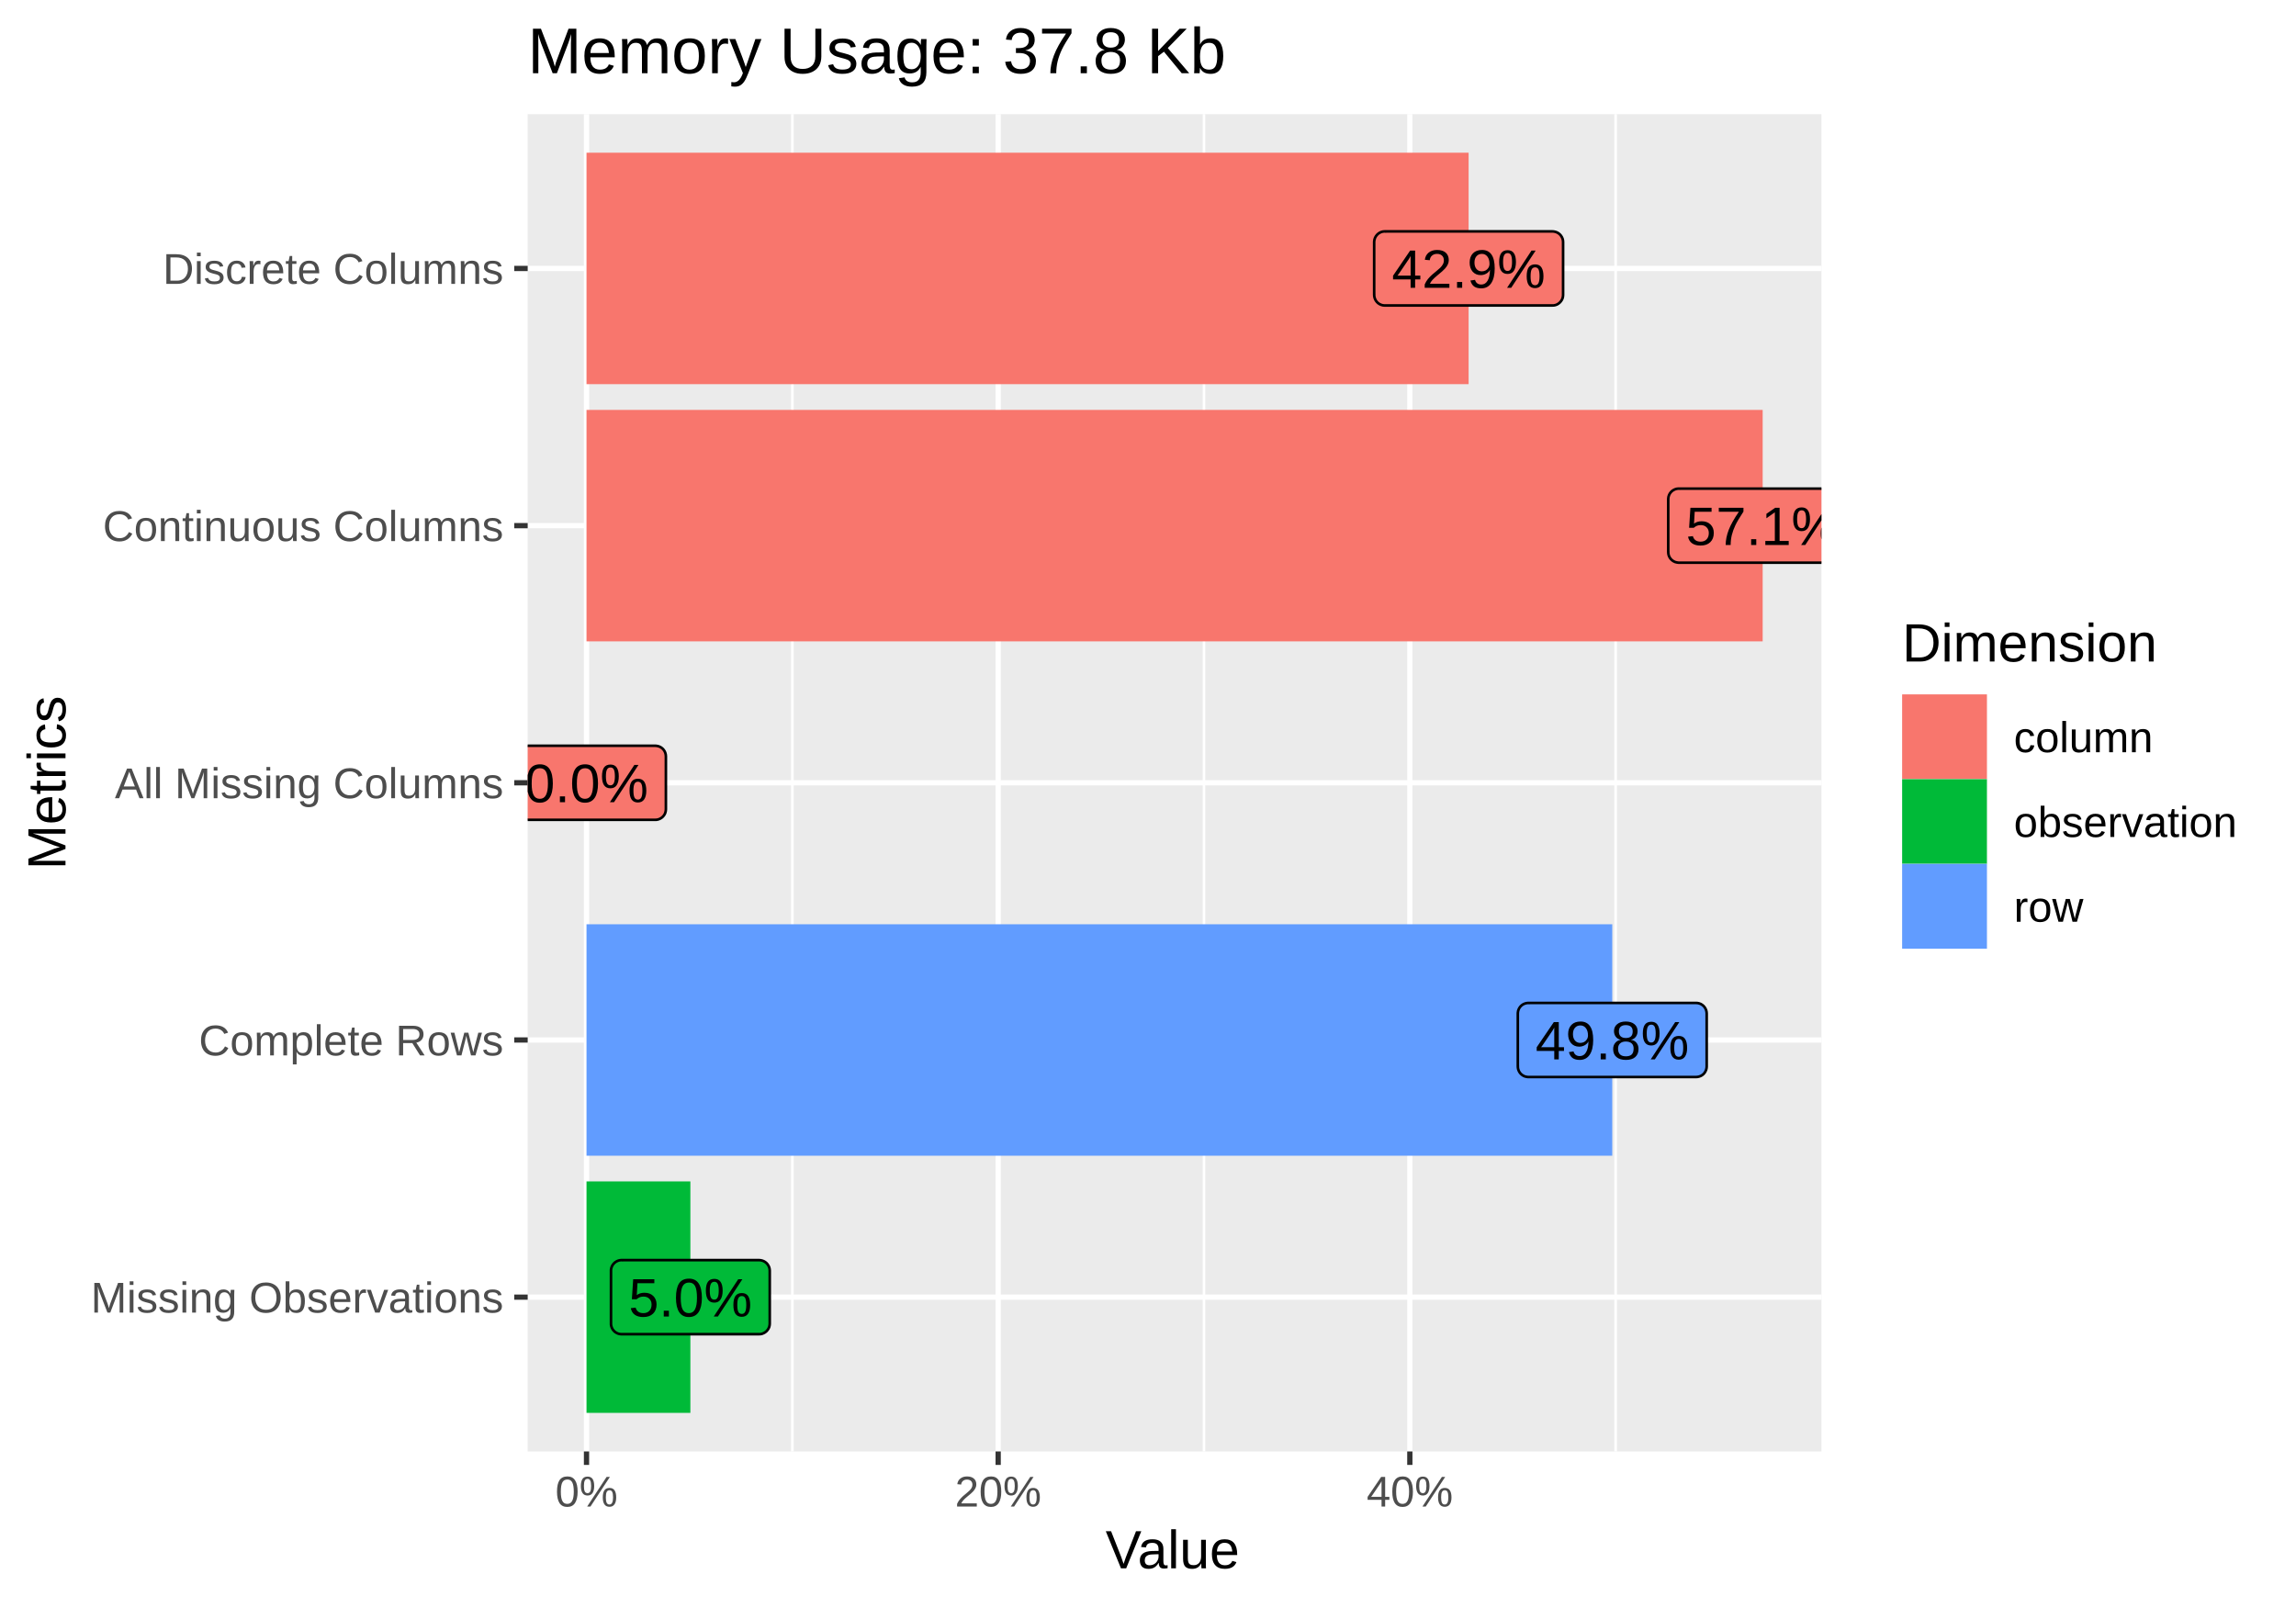
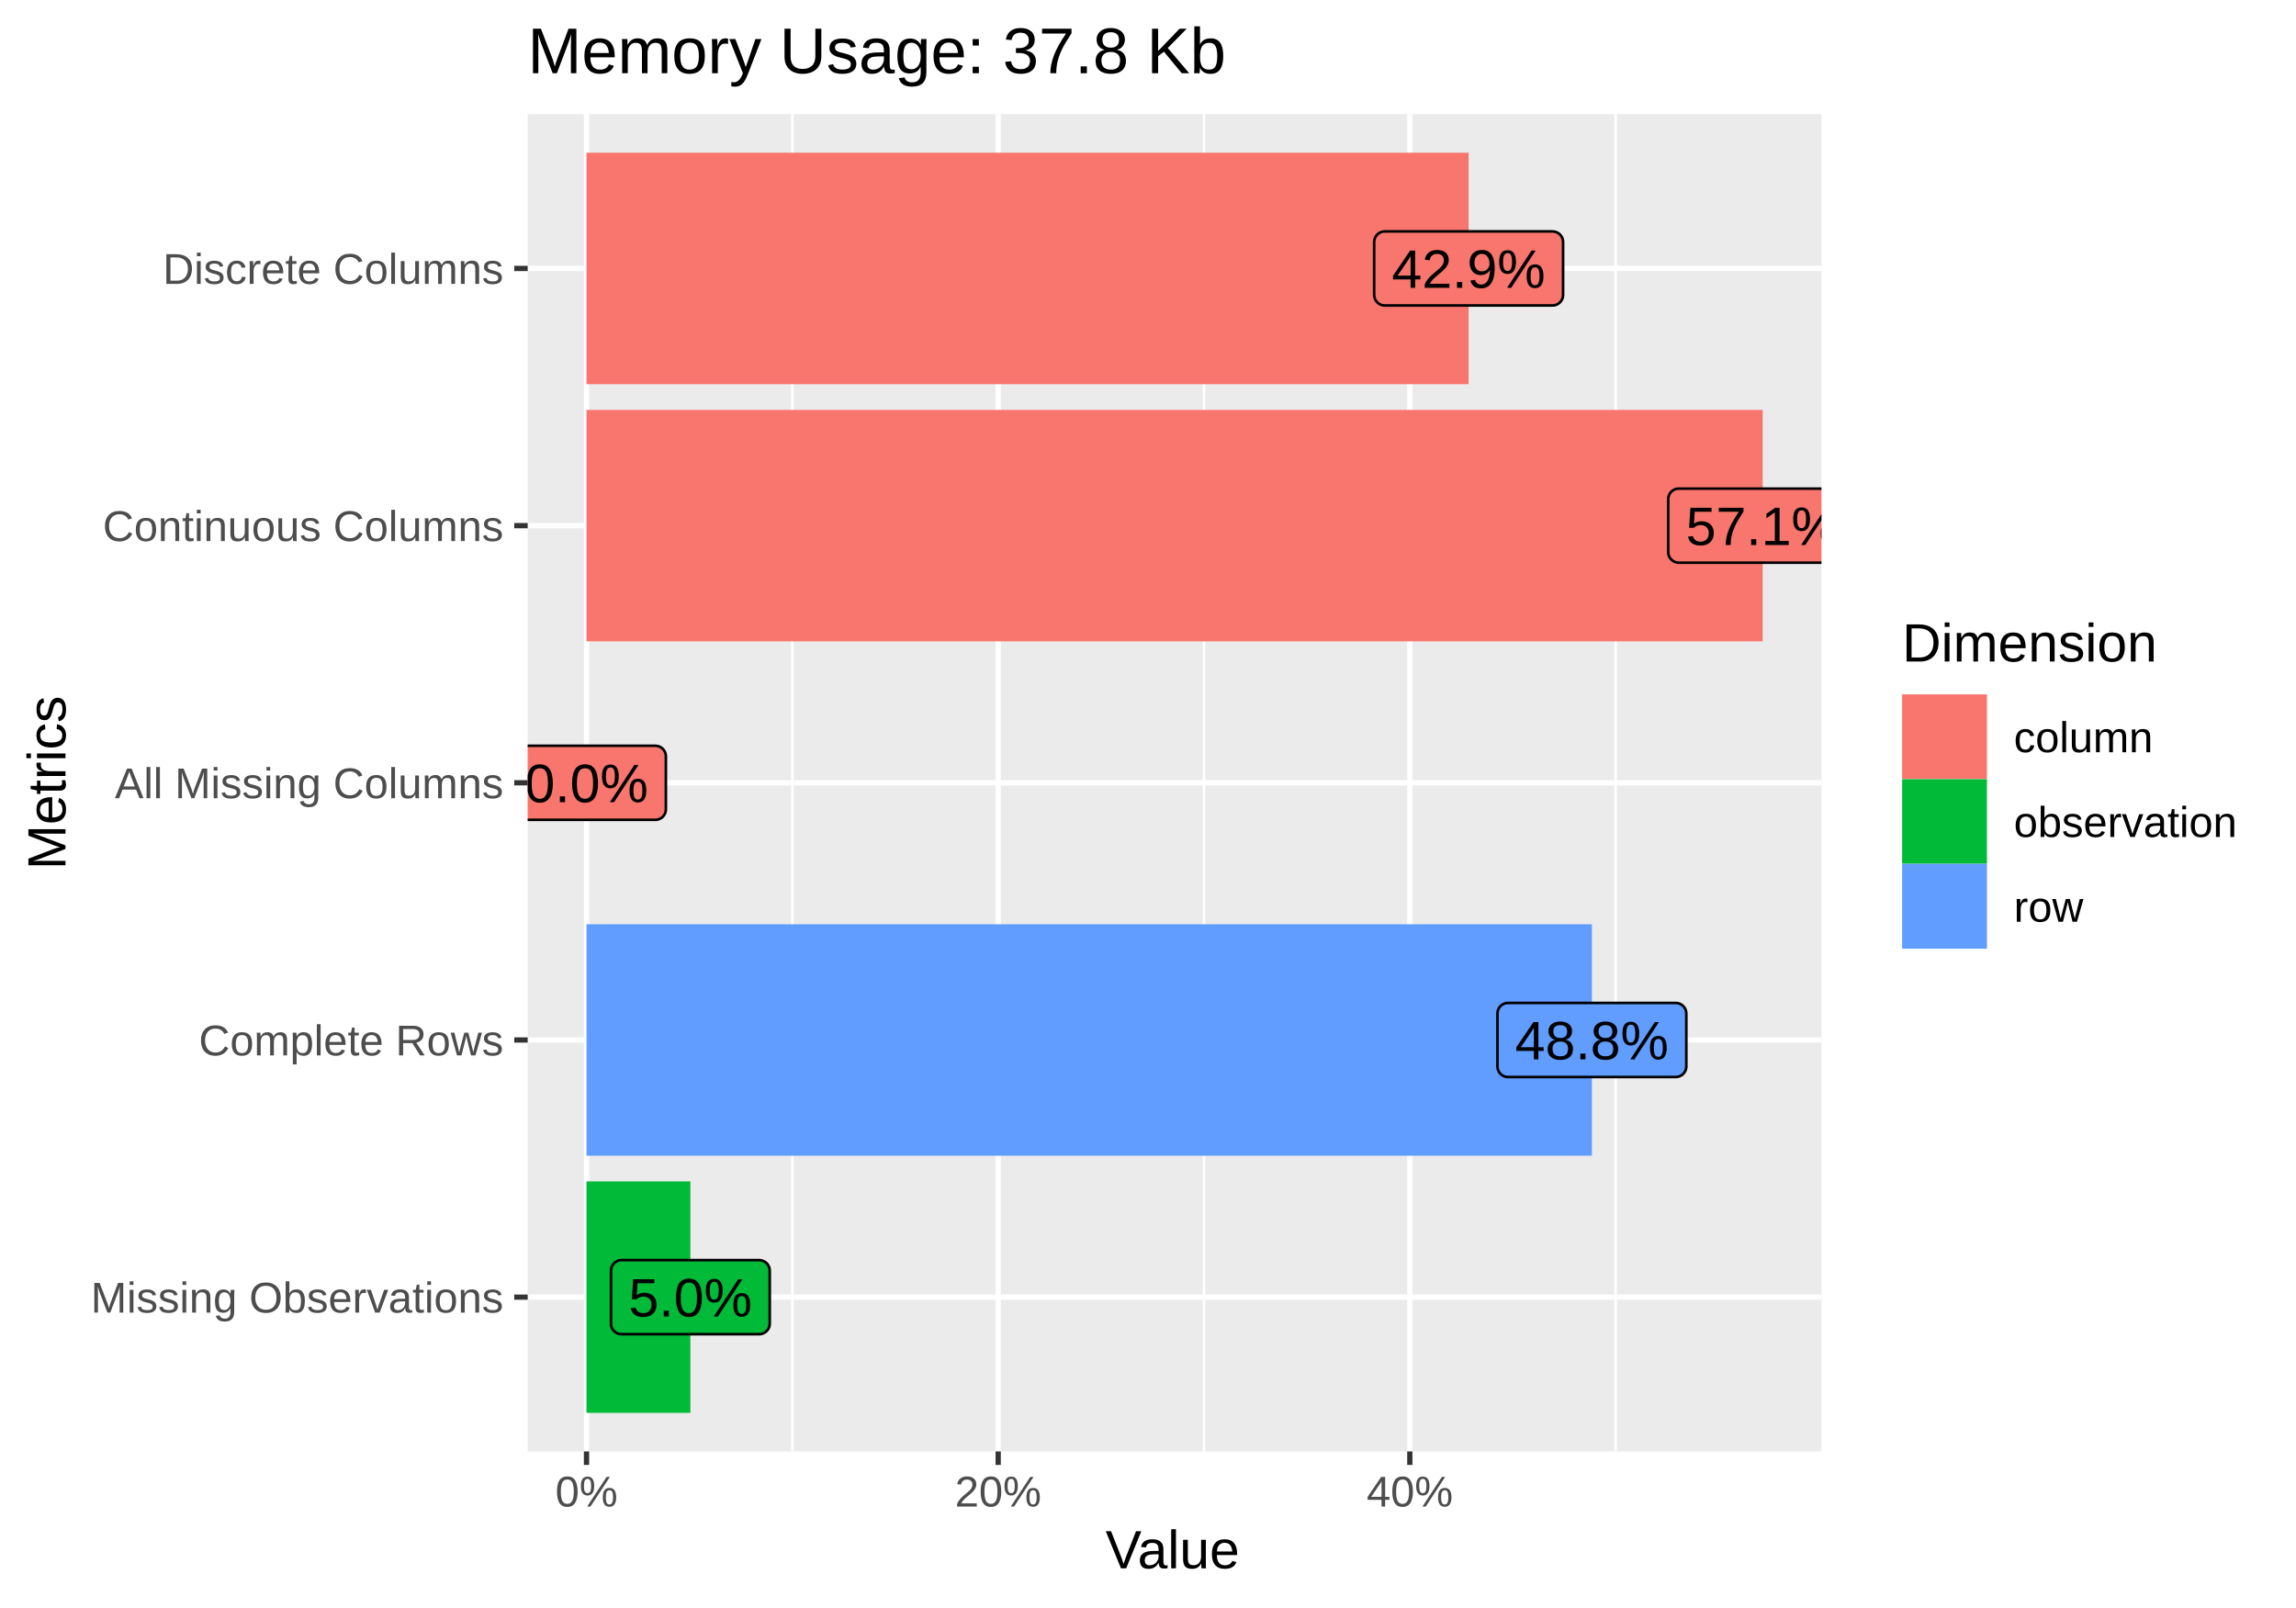
<svg xmlns="http://www.w3.org/2000/svg" viewBox="0 0 468.00 327.60">
  <defs>
    <style type="text/css">
    line, polyline, polygon, path, rect, circle {
      fill: none;
      stroke: #000000;
      stroke-linecap: round;
      stroke-linejoin: round;
      stroke-miterlimit: 10.00;
    }
  </style>
  </defs>
  <rect width="100%" height="100%" style="stroke: none; fill: none;" />
  <rect x="0" y="0.00" width="468.00" height="327.60" style="stroke-width: 1.07; stroke: #FFFFFF; fill: #FFFFFF;" />
  <defs>
    <clipPath id="cpMTA3LjU2fDM3MS4yOHwyOTUuODh8MjMuMjc=">
      <rect x="107.56" y="23.27" width="263.71" height="272.61" />
    </clipPath>
  </defs>
  <rect x="107.56" y="23.27" width="263.71" height="272.61" style="stroke-width: 1.07; stroke: none; fill: #EBEBEB;" clip-path="url(#cpMTA3LjU2fDM3MS4yOHwyOTUuODh8MjMuMjc=)" />
  <polyline points="161.51,295.88 161.51,23.27 " style="stroke-width: 0.53; stroke: #FFFFFF; stroke-linecap: butt;" clip-path="url(#cpMTA3LjU2fDM3MS4yOHwyOTUuODh8MjMuMjc=)" />
  <polyline points="245.41,295.88 245.41,23.27 " style="stroke-width: 0.53; stroke: #FFFFFF; stroke-linecap: butt;" clip-path="url(#cpMTA3LjU2fDM3MS4yOHwyOTUuODh8MjMuMjc=)" />
  <polyline points="329.32,295.88 329.32,23.27 " style="stroke-width: 0.53; stroke: #FFFFFF; stroke-linecap: butt;" clip-path="url(#cpMTA3LjU2fDM3MS4yOHwyOTUuODh8MjMuMjc=)" />
  <polyline points="107.56,264.42 371.28,264.42 " style="stroke-width: 1.07; stroke: #FFFFFF; stroke-linecap: butt;" clip-path="url(#cpMTA3LjU2fDM3MS4yOHwyOTUuODh8MjMuMjc=)" />
  <polyline points="107.56,212.00 371.28,212.00 " style="stroke-width: 1.07; stroke: #FFFFFF; stroke-linecap: butt;" clip-path="url(#cpMTA3LjU2fDM3MS4yOHwyOTUuODh8MjMuMjc=)" />
  <polyline points="107.56,159.57 371.28,159.57 " style="stroke-width: 1.07; stroke: #FFFFFF; stroke-linecap: butt;" clip-path="url(#cpMTA3LjU2fDM3MS4yOHwyOTUuODh8MjMuMjc=)" />
  <polyline points="107.56,107.15 371.28,107.15 " style="stroke-width: 1.07; stroke: #FFFFFF; stroke-linecap: butt;" clip-path="url(#cpMTA3LjU2fDM3MS4yOHwyOTUuODh8MjMuMjc=)" />
  <polyline points="107.56,54.72 371.28,54.72 " style="stroke-width: 1.07; stroke: #FFFFFF; stroke-linecap: butt;" clip-path="url(#cpMTA3LjU2fDM3MS4yOHwyOTUuODh8MjMuMjc=)" />
  <polyline points="119.55,295.88 119.55,23.27 " style="stroke-width: 1.07; stroke: #FFFFFF; stroke-linecap: butt;" clip-path="url(#cpMTA3LjU2fDM3MS4yOHwyOTUuODh8MjMuMjc=)" />
  <polyline points="203.46,295.88 203.46,23.27 " style="stroke-width: 1.07; stroke: #FFFFFF; stroke-linecap: butt;" clip-path="url(#cpMTA3LjU2fDM3MS4yOHwyOTUuODh8MjMuMjc=)" />
  <polyline points="287.37,295.88 287.37,23.27 " style="stroke-width: 1.07; stroke: #FFFFFF; stroke-linecap: butt;" clip-path="url(#cpMTA3LjU2fDM3MS4yOHwyOTUuODh8MjMuMjc=)" />
  <rect x="119.55" y="31.13" width="179.80" height="47.18" style="stroke-width: 1.07; stroke: none; stroke-linecap: square; stroke-linejoin: miter; fill: #F8766D;" clip-path="url(#cpMTA3LjU2fDM3MS4yOHwyOTUuODh8MjMuMjc=)" />
  <rect x="119.55" y="83.56" width="239.74" height="47.18" style="stroke-width: 1.07; stroke: none; stroke-linecap: square; stroke-linejoin: miter; fill: #F8766D;" clip-path="url(#cpMTA3LjU2fDM3MS4yOHwyOTUuODh8MjMuMjc=)" />
  <rect x="119.55" y="135.98" width="0.00" height="47.18" style="stroke-width: 1.07; stroke: none; stroke-linecap: square; stroke-linejoin: miter; fill: #F8766D;" clip-path="url(#cpMTA3LjU2fDM3MS4yOHwyOTUuODh8MjMuMjc=)" />
-   <rect x="119.55" y="188.41" width="209.08" height="47.18" style="stroke-width: 1.07; stroke: none; stroke-linecap: square; stroke-linejoin: miter; fill: #619CFF;" clip-path="url(#cpMTA3LjU2fDM3MS4yOHwyOTUuODh8MjMuMjc=)" />
+   <rect x="119.55" y="188.41" width="204.93" height="47.18" style="stroke-width: 1.07; stroke: none; stroke-linecap: square; stroke-linejoin: miter; fill: #619CFF;" clip-path="url(#cpMTA3LjU2fDM3MS4yOHwyOTUuODh8MjMuMjc=)" />
  <rect x="119.55" y="240.83" width="21.17" height="47.18" style="stroke-width: 1.07; stroke: none; stroke-linecap: square; stroke-linejoin: miter; fill: #00BA38;" clip-path="url(#cpMTA3LjU2fDM3MS4yOHwyOTUuODh8MjMuMjc=)" />
  <polygon points="282.26,62.27 316.45,62.27 316.36,62.27 316.71,62.26 317.05,62.19 317.37,62.07 317.67,61.89 317.94,61.67 318.17,61.41 318.36,61.12 318.50,60.80 318.58,60.46 318.61,60.11 318.61,60.11 318.61,49.33 318.61,49.33 318.58,48.98 318.50,48.65 318.36,48.33 318.17,48.03 317.94,47.77 317.67,47.55 317.37,47.38 317.05,47.26 316.71,47.19 316.45,47.17 282.26,47.17 282.52,47.19 282.18,47.17 281.83,47.21 281.50,47.31 281.18,47.46 280.90,47.66 280.65,47.90 280.44,48.18 280.28,48.48 280.17,48.81 280.11,49.16 280.10,49.33 280.10,60.11 280.11,59.94 280.11,60.29 280.17,60.63 280.28,60.96 280.44,61.27 280.65,61.55 280.90,61.79 281.18,61.98 281.50,62.13 281.83,62.23 282.18,62.27 " style="stroke-width: 0.53; fill: #F8766D;" clip-path="url(#cpMTA3LjU2fDM3MS4yOHwyOTUuODh8MjMuMjc=)" />
  <g clip-path="url(#cpMTA3LjU2fDM3MS4yOHwyOTUuODh8MjMuMjc=)">
    <text x="283.70" y="58.67" style="font-size: 11.04px; font-family: Arial;" textLength="31.30px" lengthAdjust="spacingAndGlyphs">42.9%</text>
  </g>
  <polygon points="342.20,114.70 376.38,114.70 376.29,114.70 376.64,114.68 376.98,114.61 377.31,114.49 377.61,114.32 377.88,114.10 378.11,113.84 378.29,113.54 378.43,113.22 378.51,112.88 378.54,112.54 378.54,112.54 378.54,101.76 378.54,101.76 378.51,101.41 378.43,101.07 378.29,100.75 378.11,100.46 377.88,100.20 377.61,99.98 377.31,99.80 376.98,99.68 376.64,99.61 376.38,99.60 342.20,99.60 342.46,99.61 342.11,99.60 341.77,99.64 341.43,99.74 341.12,99.89 340.83,100.08 340.58,100.32 340.37,100.60 340.21,100.91 340.10,101.24 340.05,101.58 340.04,101.76 340.04,112.54 340.05,112.36 340.05,112.71 340.10,113.06 340.21,113.39 340.37,113.69 340.58,113.97 340.83,114.21 341.12,114.41 341.43,114.56 341.77,114.65 342.11,114.70 " style="stroke-width: 0.53; fill: #F8766D;" clip-path="url(#cpMTA3LjU2fDM3MS4yOHwyOTUuODh8MjMuMjc=)" />
  <g clip-path="url(#cpMTA3LjU2fDM3MS4yOHwyOTUuODh8MjMuMjc=)">
    <text x="343.64" y="111.10" style="font-size: 11.04px; font-family: Arial;" textLength="31.30px" lengthAdjust="spacingAndGlyphs">57.1%</text>
  </g>
  <polygon points="105.53,167.12 133.57,167.12 133.49,167.12 133.83,167.11 134.17,167.04 134.50,166.91 134.80,166.74 135.07,166.52 135.30,166.26 135.49,165.97 135.62,165.65 135.70,165.31 135.73,164.96 135.73,164.96 135.73,154.18 135.73,154.18 135.70,153.83 135.62,153.50 135.49,153.18 135.30,152.88 135.07,152.62 134.80,152.40 134.50,152.23 134.17,152.11 133.83,152.04 133.57,152.02 105.53,152.02 105.79,152.04 105.44,152.02 105.10,152.06 104.76,152.16 104.45,152.31 104.16,152.51 103.91,152.75 103.70,153.03 103.54,153.33 103.43,153.66 103.38,154.01 103.37,154.18 103.37,164.96 103.38,164.79 103.38,165.14 103.43,165.48 103.54,165.81 103.70,166.12 103.91,166.40 104.16,166.64 104.45,166.83 104.76,166.98 105.10,167.08 105.44,167.12 " style="stroke-width: 0.53; fill: #F8766D;" clip-path="url(#cpMTA3LjU2fDM3MS4yOHwyOTUuODh8MjMuMjc=)" />
  <g clip-path="url(#cpMTA3LjU2fDM3MS4yOHwyOTUuODh8MjMuMjc=)">
    <text x="106.97" y="163.52" style="font-size: 11.04px; font-family: Arial;" textLength="25.16px" lengthAdjust="spacingAndGlyphs">0.0%</text>
  </g>
-   <polygon points="311.54,219.55 345.72,219.55 345.63,219.55 345.98,219.53 346.32,219.46 346.65,219.34 346.95,219.17 347.22,218.95 347.45,218.69 347.63,218.39 347.77,218.07 347.85,217.73 347.88,217.39 347.88,217.39 347.88,206.61 347.88,206.61 347.85,206.26 347.77,205.92 347.63,205.60 347.45,205.31 347.22,205.05 346.95,204.83 346.65,204.65 346.32,204.53 345.98,204.46 345.72,204.45 311.54,204.45 311.80,204.46 311.45,204.45 311.11,204.49 310.77,204.59 310.46,204.73 310.17,204.93 309.92,205.17 309.71,205.45 309.55,205.76 309.44,206.09 309.39,206.43 309.38,206.61 309.38,217.39 309.39,217.21 309.39,217.56 309.44,217.90 309.55,218.23 309.71,218.54 309.92,218.82 310.17,219.06 310.46,219.26 310.77,219.41 311.11,219.50 311.45,219.55 " style="stroke-width: 0.53; fill: #619CFF;" clip-path="url(#cpMTA3LjU2fDM3MS4yOHwyOTUuODh8MjMuMjc=)" />
+   <polygon points="307.39,219.55 341.57,219.55 341.48,219.55 341.83,219.53 342.17,219.46 342.49,219.34 342.80,219.17 343.06,218.95 343.29,218.69 343.48,218.39 343.62,218.07 343.70,217.73 343.73,217.39 343.73,217.39 343.73,206.61 343.73,206.61 343.70,206.26 343.62,205.92 343.48,205.60 343.29,205.31 343.06,205.05 342.80,204.83 342.49,204.65 342.17,204.53 341.83,204.46 341.57,204.45 307.39,204.45 307.65,204.46 307.30,204.45 306.95,204.49 306.62,204.59 306.31,204.73 306.02,204.93 305.77,205.17 305.56,205.45 305.40,205.76 305.29,206.09 305.23,206.43 305.23,206.61 305.23,217.39 305.23,217.21 305.23,217.56 305.29,217.90 305.40,218.23 305.56,218.54 305.77,218.82 306.02,219.06 306.31,219.26 306.62,219.41 306.95,219.50 307.30,219.55 " style="stroke-width: 0.53; fill: #619CFF;" clip-path="url(#cpMTA3LjU2fDM3MS4yOHwyOTUuODh8MjMuMjc=)" />
  <g clip-path="url(#cpMTA3LjU2fDM3MS4yOHwyOTUuODh8MjMuMjc=)">
-     <text x="312.98" y="215.95" style="font-size: 11.04px; font-family: Arial;" textLength="31.30px" lengthAdjust="spacingAndGlyphs">49.8%</text>
+     <text x="308.83" y="215.95" style="font-size: 11.04px; font-family: Arial;" textLength="31.30px" lengthAdjust="spacingAndGlyphs">48.8%</text>
  </g>
  <polygon points="126.70,271.97 154.74,271.97 154.65,271.97 155.00,271.96 155.34,271.89 155.66,271.76 155.96,271.59 156.23,271.37 156.46,271.11 156.65,270.82 156.79,270.50 156.87,270.16 156.90,269.81 156.90,269.81 156.90,259.03 156.90,259.03 156.87,258.68 156.79,258.35 156.65,258.03 156.46,257.73 156.23,257.47 155.96,257.25 155.66,257.08 155.34,256.96 155.00,256.89 154.74,256.87 126.70,256.87 126.96,256.89 126.61,256.87 126.26,256.91 125.93,257.01 125.62,257.16 125.33,257.36 125.08,257.60 124.87,257.88 124.71,258.18 124.60,258.51 124.54,258.86 124.54,259.03 124.54,269.81 124.54,269.64 124.54,269.99 124.60,270.33 124.71,270.66 124.87,270.97 125.08,271.24 125.33,271.49 125.62,271.68 125.93,271.83 126.26,271.93 126.61,271.97 " style="stroke-width: 0.53; fill: #00BA38;" clip-path="url(#cpMTA3LjU2fDM3MS4yOHwyOTUuODh8MjMuMjc=)" />
  <g clip-path="url(#cpMTA3LjU2fDM3MS4yOHwyOTUuODh8MjMuMjc=)">
    <text x="128.14" y="268.37" style="font-size: 11.04px; font-family: Arial;" textLength="25.16px" lengthAdjust="spacingAndGlyphs">5.0%</text>
  </g>
  <defs>
    <clipPath id="cpMC4wMHw0NjguMDB8MzI3LjYwfDAuMDA=">
      <rect x="0.00" y="0.00" width="468.00" height="327.60" />
    </clipPath>
  </defs>
  <g clip-path="url(#cpMC4wMHw0NjguMDB8MzI3LjYwfDAuMDA=)">
    <text x="18.51" y="267.57" style="font-size: 8.80px; fill: #4D4D4D; font-family: Arial;" textLength="84.12px" lengthAdjust="spacingAndGlyphs">Missing Observations</text>
  </g>
  <g clip-path="url(#cpMC4wMHw0NjguMDB8MzI3LjYwfDAuMDA=)">
    <text x="40.52" y="215.15" style="font-size: 8.80px; fill: #4D4D4D; font-family: Arial;" textLength="62.11px" lengthAdjust="spacingAndGlyphs">Complete Rows</text>
  </g>
  <g clip-path="url(#cpMC4wMHw0NjguMDB8MzI3LjYwfDAuMDA=)">
    <text x="23.41" y="162.72" style="font-size: 8.80px; fill: #4D4D4D; font-family: Arial;" textLength="79.22px" lengthAdjust="spacingAndGlyphs">All Missing Columns</text>
  </g>
  <g clip-path="url(#cpMC4wMHw0NjguMDB8MzI3LjYwfDAuMDA=)">
    <text x="20.95" y="110.30" style="font-size: 8.80px; fill: #4D4D4D; font-family: Arial;" textLength="81.69px" lengthAdjust="spacingAndGlyphs">Continuous Columns</text>
  </g>
  <g clip-path="url(#cpMC4wMHw0NjguMDB8MzI3LjYwfDAuMDA=)">
    <text x="33.19" y="57.87" style="font-size: 8.80px; fill: #4D4D4D; font-family: Arial;" textLength="69.44px" lengthAdjust="spacingAndGlyphs">Discrete Columns</text>
  </g>
  <polyline points="104.82,264.42 107.56,264.42 " style="stroke-width: 1.07; stroke: #333333; stroke-linecap: butt;" clip-path="url(#cpMC4wMHw0NjguMDB8MzI3LjYwfDAuMDA=)" />
  <polyline points="104.82,212.00 107.56,212.00 " style="stroke-width: 1.07; stroke: #333333; stroke-linecap: butt;" clip-path="url(#cpMC4wMHw0NjguMDB8MzI3LjYwfDAuMDA=)" />
  <polyline points="104.82,159.57 107.56,159.57 " style="stroke-width: 1.07; stroke: #333333; stroke-linecap: butt;" clip-path="url(#cpMC4wMHw0NjguMDB8MzI3LjYwfDAuMDA=)" />
  <polyline points="104.82,107.15 107.56,107.15 " style="stroke-width: 1.07; stroke: #333333; stroke-linecap: butt;" clip-path="url(#cpMC4wMHw0NjguMDB8MzI3LjYwfDAuMDA=)" />
  <polyline points="104.82,54.72 107.56,54.72 " style="stroke-width: 1.07; stroke: #333333; stroke-linecap: butt;" clip-path="url(#cpMC4wMHw0NjguMDB8MzI3LjYwfDAuMDA=)" />
  <polyline points="119.55,298.62 119.55,295.88 " style="stroke-width: 1.07; stroke: #333333; stroke-linecap: butt;" clip-path="url(#cpMC4wMHw0NjguMDB8MzI3LjYwfDAuMDA=)" />
  <polyline points="203.46,298.62 203.46,295.88 " style="stroke-width: 1.07; stroke: #333333; stroke-linecap: butt;" clip-path="url(#cpMC4wMHw0NjguMDB8MzI3LjYwfDAuMDA=)" />
  <polyline points="287.37,298.62 287.37,295.88 " style="stroke-width: 1.07; stroke: #333333; stroke-linecap: butt;" clip-path="url(#cpMC4wMHw0NjguMDB8MzI3LjYwfDAuMDA=)" />
  <g clip-path="url(#cpMC4wMHw0NjguMDB8MzI3LjYwfDAuMDA=)">
    <text x="113.19" y="307.11" style="font-size: 8.80px; fill: #4D4D4D; font-family: Arial;" textLength="12.72px" lengthAdjust="spacingAndGlyphs">0%</text>
  </g>
  <g clip-path="url(#cpMC4wMHw0NjguMDB8MzI3LjYwfDAuMDA=)">
    <text x="194.65" y="307.11" style="font-size: 8.80px; fill: #4D4D4D; font-family: Arial;" textLength="17.61px" lengthAdjust="spacingAndGlyphs">20%</text>
  </g>
  <g clip-path="url(#cpMC4wMHw0NjguMDB8MzI3LjYwfDAuMDA=)">
    <text x="278.56" y="307.11" style="font-size: 8.80px; fill: #4D4D4D; font-family: Arial;" textLength="17.61px" lengthAdjust="spacingAndGlyphs">40%</text>
  </g>
  <g clip-path="url(#cpMC4wMHw0NjguMDB8MzI3LjYwfDAuMDA=)">
    <text x="225.35" y="319.70" style="font-size: 11.00px; font-family: Arial;" textLength="28.13px" lengthAdjust="spacingAndGlyphs">Value</text>
  </g>
  <g clip-path="url(#cpMC4wMHw0NjguMDB8MzI3LjYwfDAuMDA=)">
    <text transform="translate(13.35,177.29) rotate(-90)" style="font-size: 11.00px; font-family: Arial;" textLength="35.44px" lengthAdjust="spacingAndGlyphs">Metrics</text>
  </g>
  <rect x="382.24" y="120.27" width="80.28" height="78.60" style="stroke-width: 1.07; stroke: none; fill: #FFFFFF;" clip-path="url(#cpMC4wMHw0NjguMDB8MzI3LjYwfDAuMDA=)" />
  <g clip-path="url(#cpMC4wMHw0NjguMDB8MzI3LjYwfDAuMDA=)">
    <text x="387.72" y="134.85" style="font-size: 11.00px; font-family: Arial;" textLength="51.97px" lengthAdjust="spacingAndGlyphs">Dimension</text>
  </g>
  <rect x="387.72" y="141.55" width="17.28" height="17.28" style="stroke-width: 1.07; stroke: none; fill: #F2F2F2;" clip-path="url(#cpMC4wMHw0NjguMDB8MzI3LjYwfDAuMDA=)" />
  <rect x="388.42" y="142.26" width="15.86" height="15.86" style="stroke-width: 1.07; stroke: none; stroke-linecap: square; stroke-linejoin: miter; fill: #F8766D;" clip-path="url(#cpMC4wMHw0NjguMDB8MzI3LjYwfDAuMDA=)" />
  <rect x="387.72" y="141.55" width="17.28" height="17.28" style="stroke-width: 0.75; stroke: none; fill: #F8766D;" clip-path="url(#cpMC4wMHw0NjguMDB8MzI3LjYwfDAuMDA=)" />
  <rect x="387.72" y="158.83" width="17.28" height="17.28" style="stroke-width: 1.07; stroke: none; fill: #F2F2F2;" clip-path="url(#cpMC4wMHw0NjguMDB8MzI3LjYwfDAuMDA=)" />
  <rect x="388.42" y="159.54" width="15.86" height="15.86" style="stroke-width: 1.07; stroke: none; stroke-linecap: square; stroke-linejoin: miter; fill: #00BA38;" clip-path="url(#cpMC4wMHw0NjguMDB8MzI3LjYwfDAuMDA=)" />
  <rect x="387.72" y="158.83" width="17.28" height="17.28" style="stroke-width: 0.75; stroke: none; fill: #00BA38;" clip-path="url(#cpMC4wMHw0NjguMDB8MzI3LjYwfDAuMDA=)" />
  <rect x="387.72" y="176.11" width="17.28" height="17.28" style="stroke-width: 1.07; stroke: none; fill: #F2F2F2;" clip-path="url(#cpMC4wMHw0NjguMDB8MzI3LjYwfDAuMDA=)" />
  <rect x="388.42" y="176.82" width="15.86" height="15.86" style="stroke-width: 1.07; stroke: none; stroke-linecap: square; stroke-linejoin: miter; fill: #619CFF;" clip-path="url(#cpMC4wMHw0NjguMDB8MzI3LjYwfDAuMDA=)" />
  <rect x="387.72" y="176.11" width="17.28" height="17.28" style="stroke-width: 0.75; stroke: none; fill: #619CFF;" clip-path="url(#cpMC4wMHw0NjguMDB8MzI3LjYwfDAuMDA=)" />
  <g clip-path="url(#cpMC4wMHw0NjguMDB8MzI3LjYwfDAuMDA=)">
    <text x="410.48" y="153.34" style="font-size: 8.80px; font-family: Arial;" textLength="28.37px" lengthAdjust="spacingAndGlyphs">column</text>
  </g>
  <g clip-path="url(#cpMC4wMHw0NjguMDB8MzI3LjYwfDAuMDA=)">
    <text x="410.48" y="170.62" style="font-size: 8.80px; font-family: Arial;" textLength="45.50px" lengthAdjust="spacingAndGlyphs">observation</text>
  </g>
  <g clip-path="url(#cpMC4wMHw0NjguMDB8MzI3LjYwfDAuMDA=)">
    <text x="410.48" y="187.90" style="font-size: 8.80px; font-family: Arial;" textLength="14.18px" lengthAdjust="spacingAndGlyphs">row</text>
  </g>
  <g clip-path="url(#cpMC4wMHw0NjguMDB8MzI3LjYwfDAuMDA=)">
    <text x="107.56" y="14.93" style="font-size: 13.20px; font-family: Arial;" textLength="142.33px" lengthAdjust="spacingAndGlyphs">Memory Usage: 37.8 Kb</text>
  </g>
</svg>
